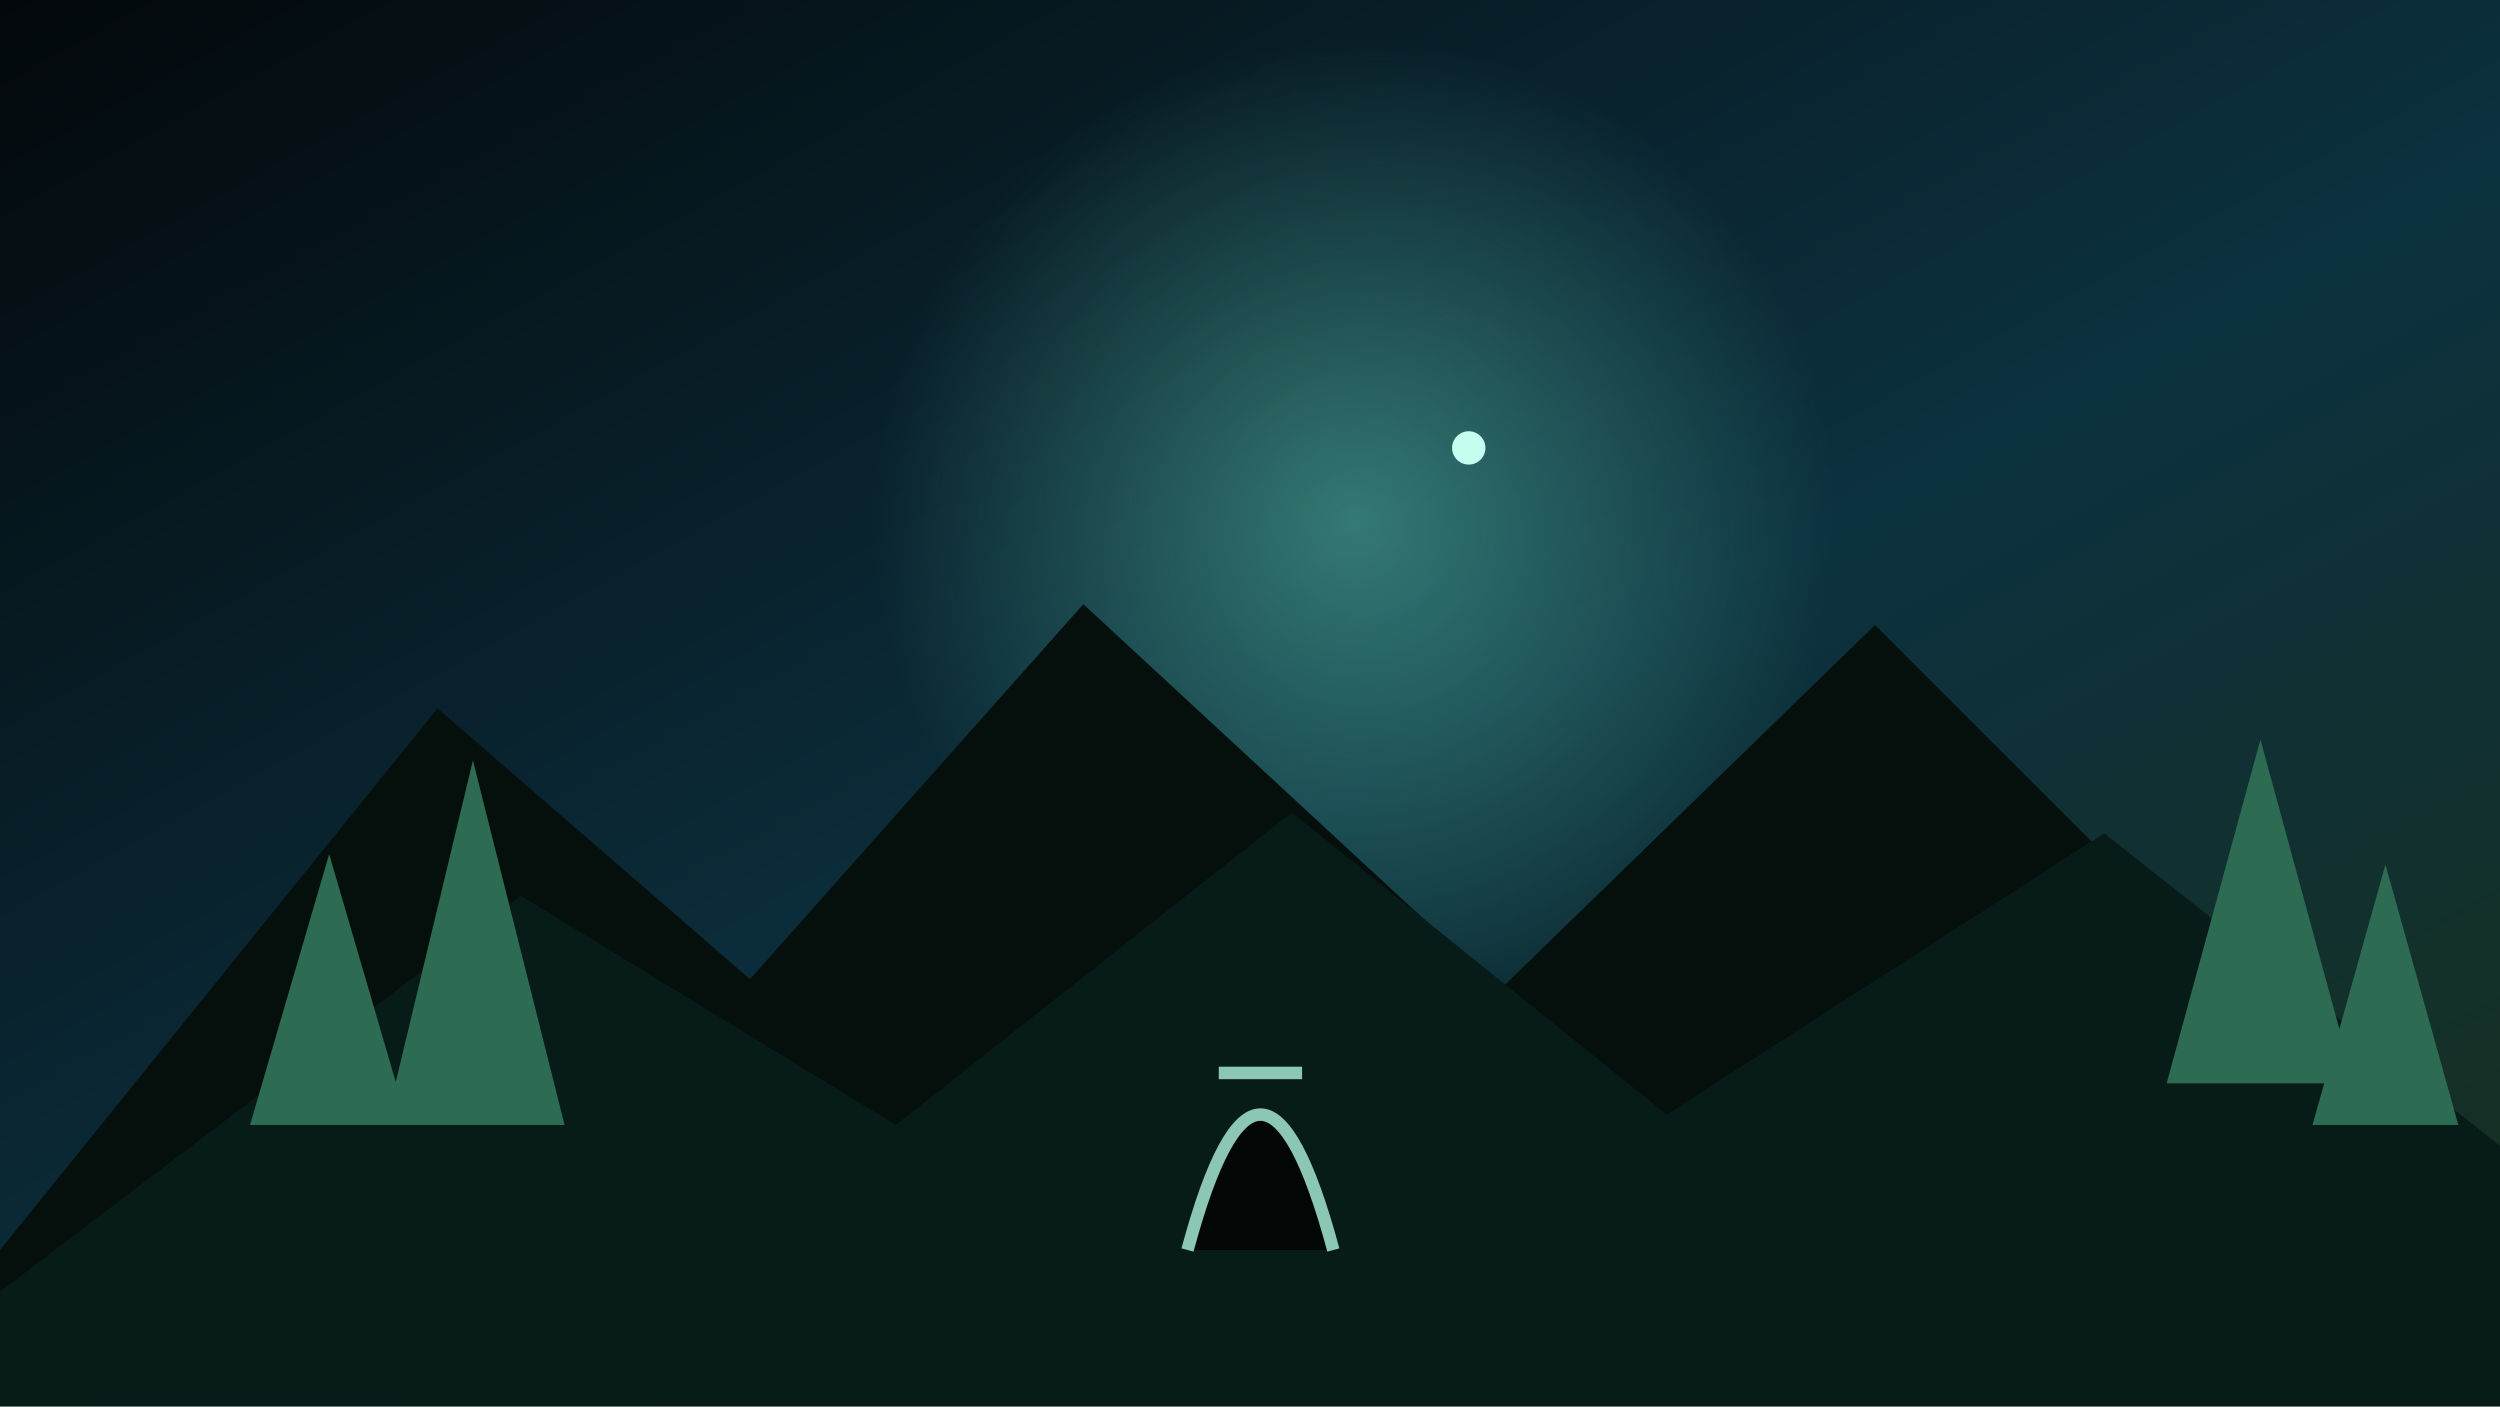
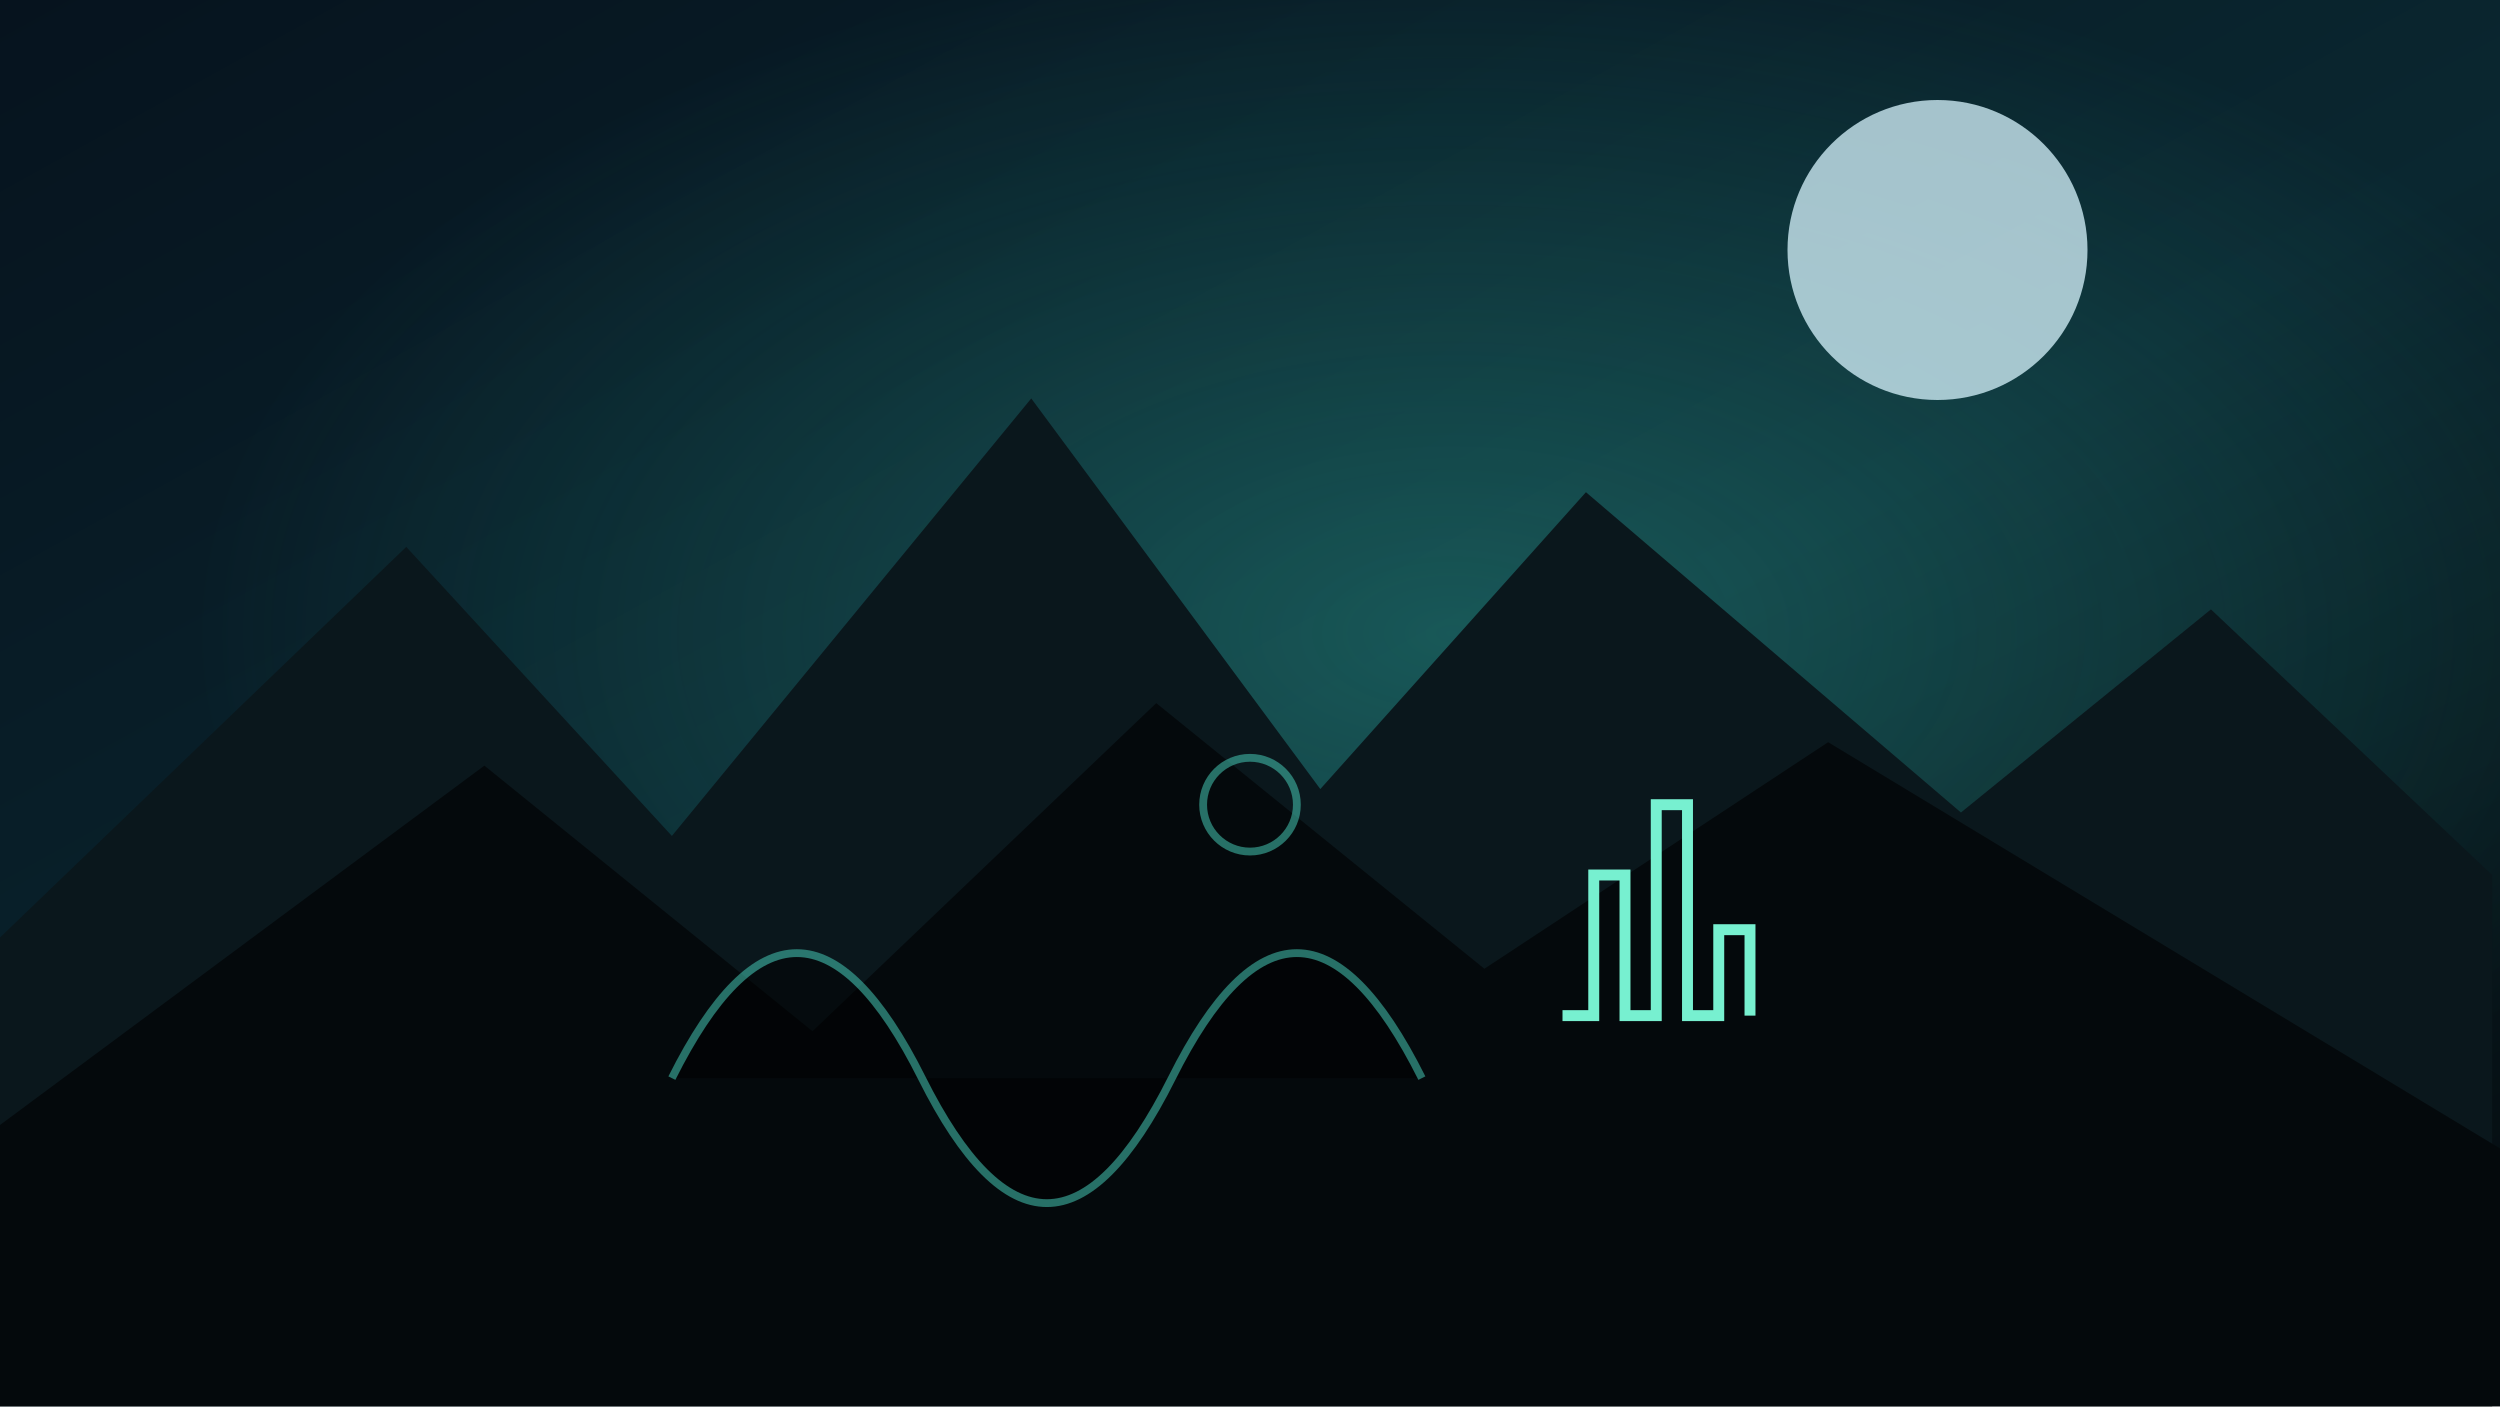
- <svg xmlns="http://www.w3.org/2000/svg" viewBox="0 0 1200 675">
+ <svg xmlns="http://www.w3.org/2000/svg" viewBox="0 0 1600 900">
  <defs>
-     <linearGradient id="g" x1="0" y1="0" x2="1" y2="1">
-       <stop stop-color="#03080b" />
-       <stop offset=".55" stop-color="#0c3140" />
-       <stop offset="1" stop-color="#172f1d" />
+     <linearGradient id="b" y2="1">
+       <stop stop-color="#06131e" />
+       <stop offset=".55" stop-color="#0a2730" />
+       <stop offset="1" stop-color="#05090c" />
    </linearGradient>
-     <radialGradient id="m">
-       <stop stop-color="#6ee7c7" stop-opacity=".42" />
-       <stop offset="1" stop-color="#6ee7c7" stop-opacity="0" />
+     <radialGradient id="g" cx="58%" cy="45%">
+       <stop stop-color="#3dd9c1" stop-opacity=".28" />
+       <stop offset="1" stop-color="#3dd9c1" stop-opacity="0" />
    </radialGradient>
  </defs>
-   <rect width="1200" height="675" fill="url(#g)" />
-   <circle cx="650" cy="250" r="230" fill="url(#m)" />
-   <path d="M0 600L210 340 360 470 520 290 720 475 900 300 1200 600V675H0Z" fill="#05100d" />
-   <path d="M0 620L250 430 430 540 620 390 800 535 1010 400 1200 550V675H0Z" fill="#071b18" />
-   <g fill="#2d6b53">
-     <path d="M120 540l38-130 38 130zM185 540l42-175 44 175zM1040 520l45-165 45 165zM1110 540l35-125 35 125z" />
+   <rect width="1600" height="900" fill="url(#b)" />
+   <rect width="1600" height="900" fill="url(#g)" />
+   <circle cx="1240" cy="160" r="96" fill="#d8f5ff" opacity=".75" />
+   <path d="M0 600l260-250 170 185 230-280 185 250 170-190 240 205 160-130 180 170v340H0z" fill="#0a171c" />
+   <path d="M0 720l310-230 210 170 220-210 210 170 220-145 430 260v165H0z" fill="#04090c" />
+   <g stroke="#49d8c1" stroke-width="5" opacity=".5">
+     <path d="M430 690q80-160 160 0t160 0t160 0" />
+     <circle cx="800" cy="515" r="30" fill="none" />
  </g>
-   <path d="M570 600q35-130 70 0M585 515h40" stroke="#b8ffe8" stroke-width="6" opacity=".75" />
-   <circle cx="705" cy="215" r="8" fill="#c5fff0" />
+   <path d="M1000 650h20v-90h20v90h20v-135h20v135h20v-55h20v55" fill="none" stroke="#77f0d0" stroke-width="7" />
</svg>
